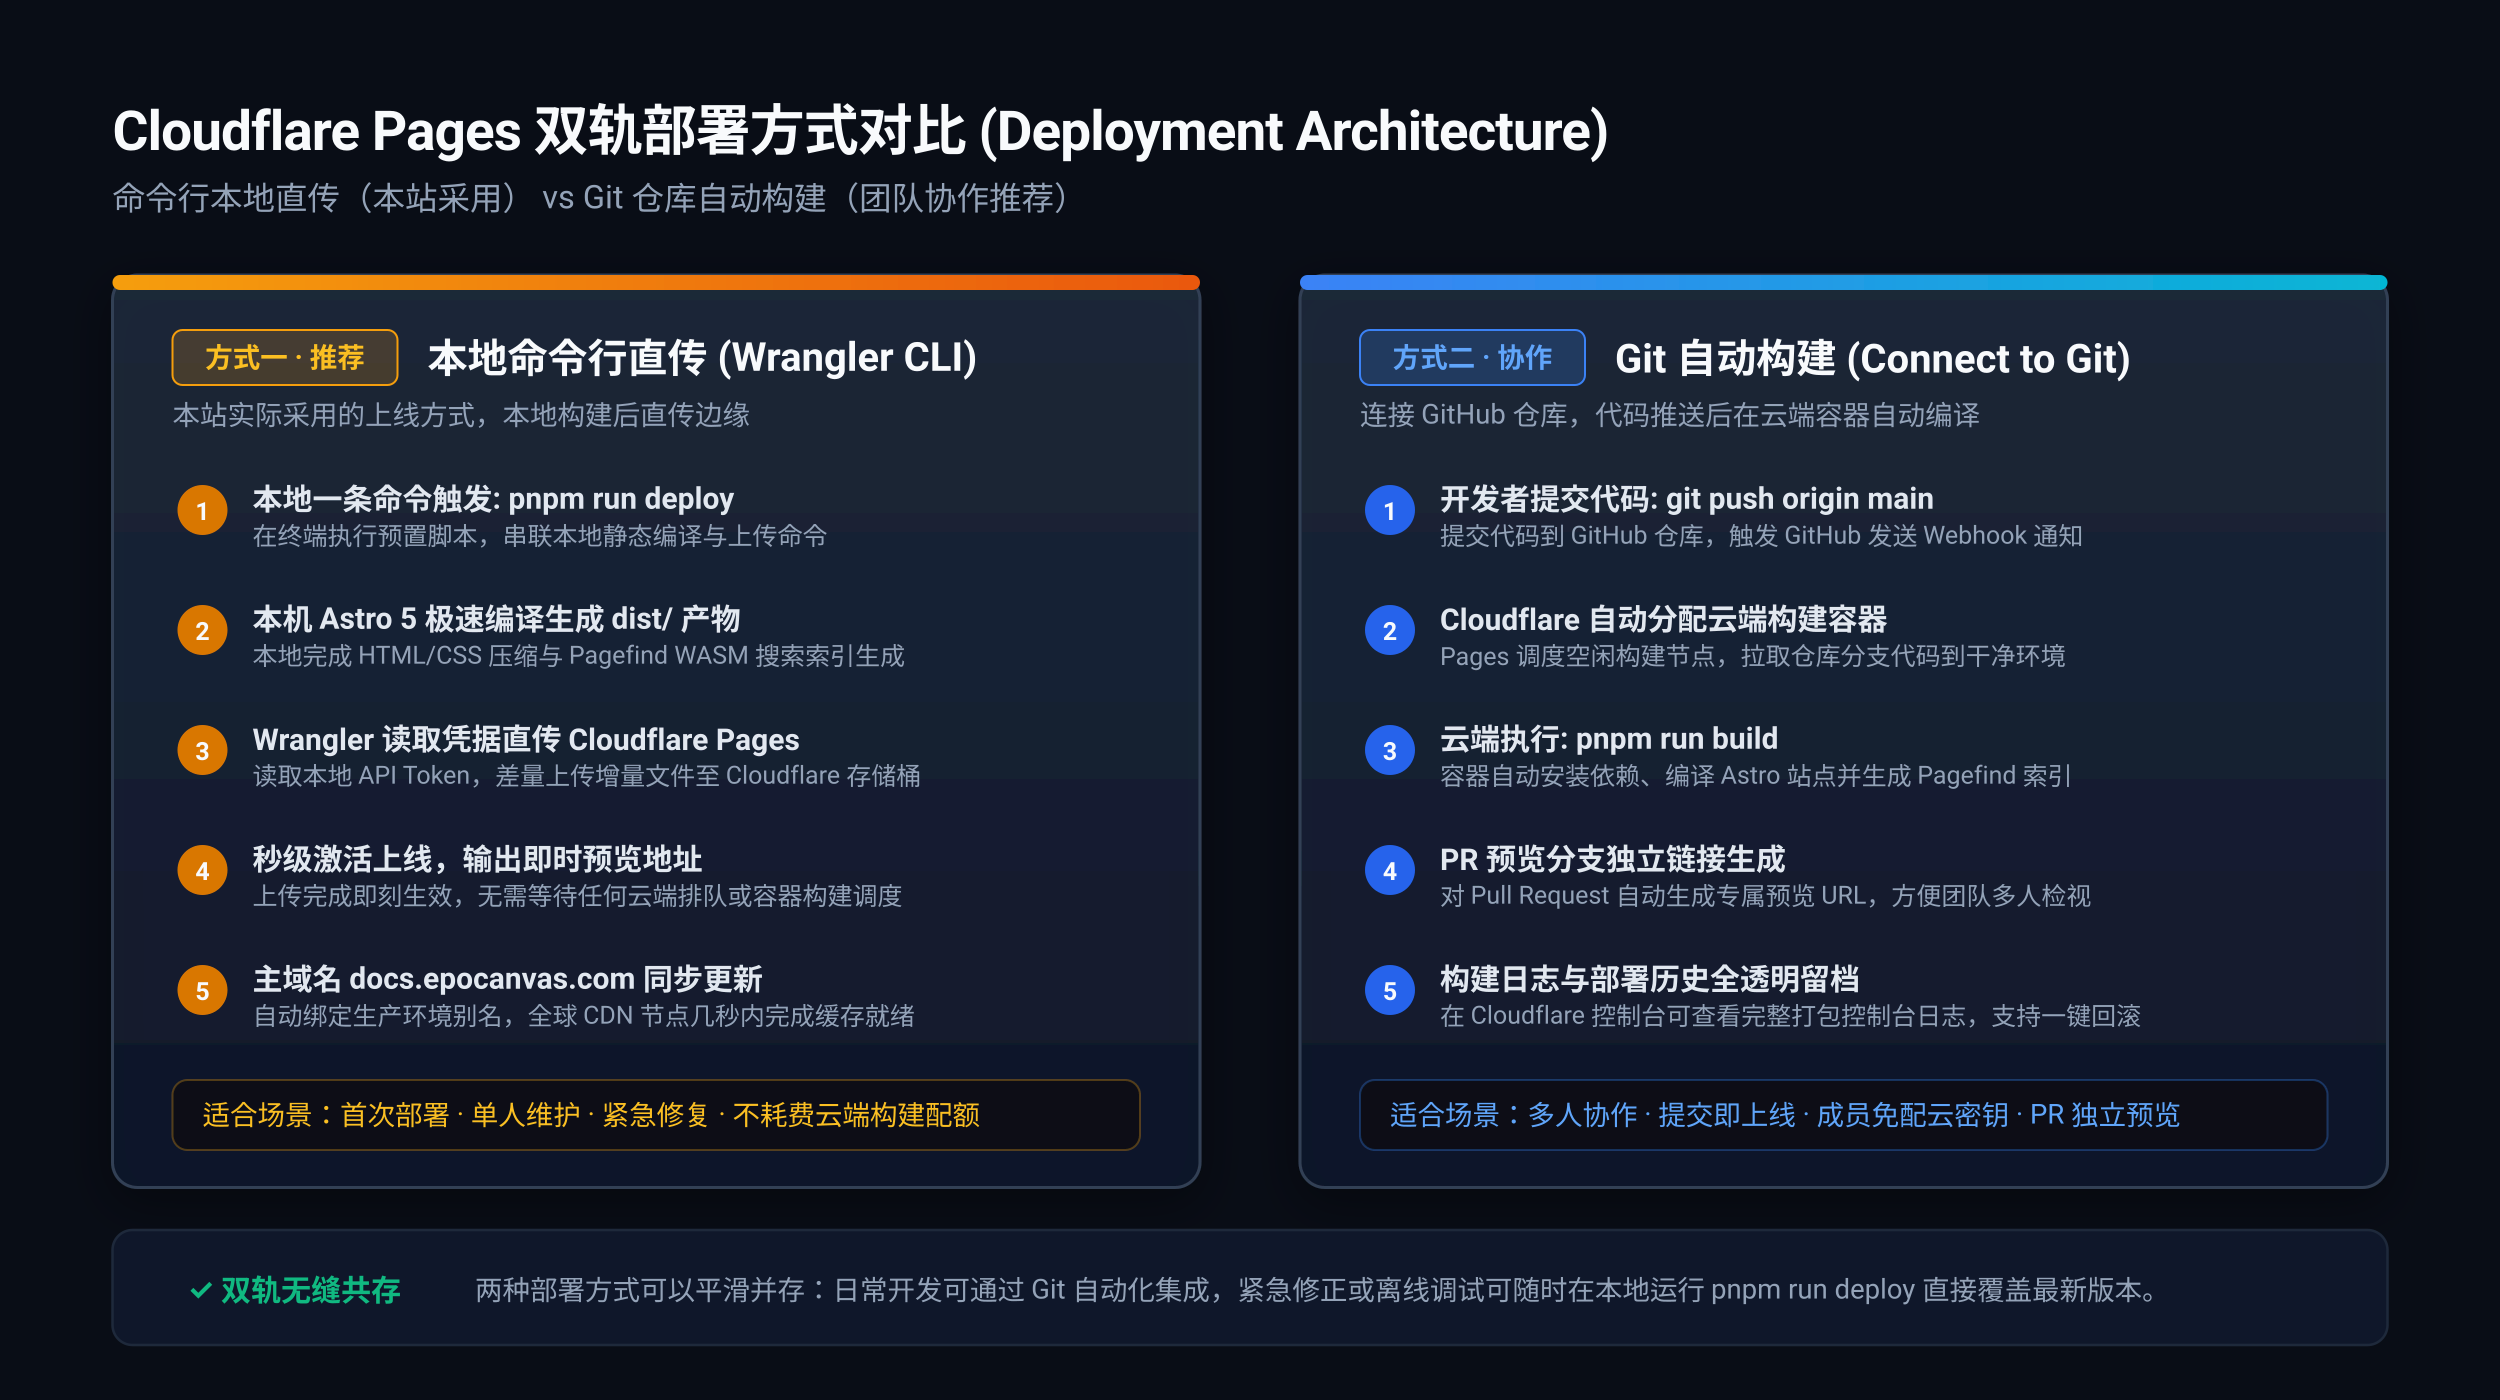
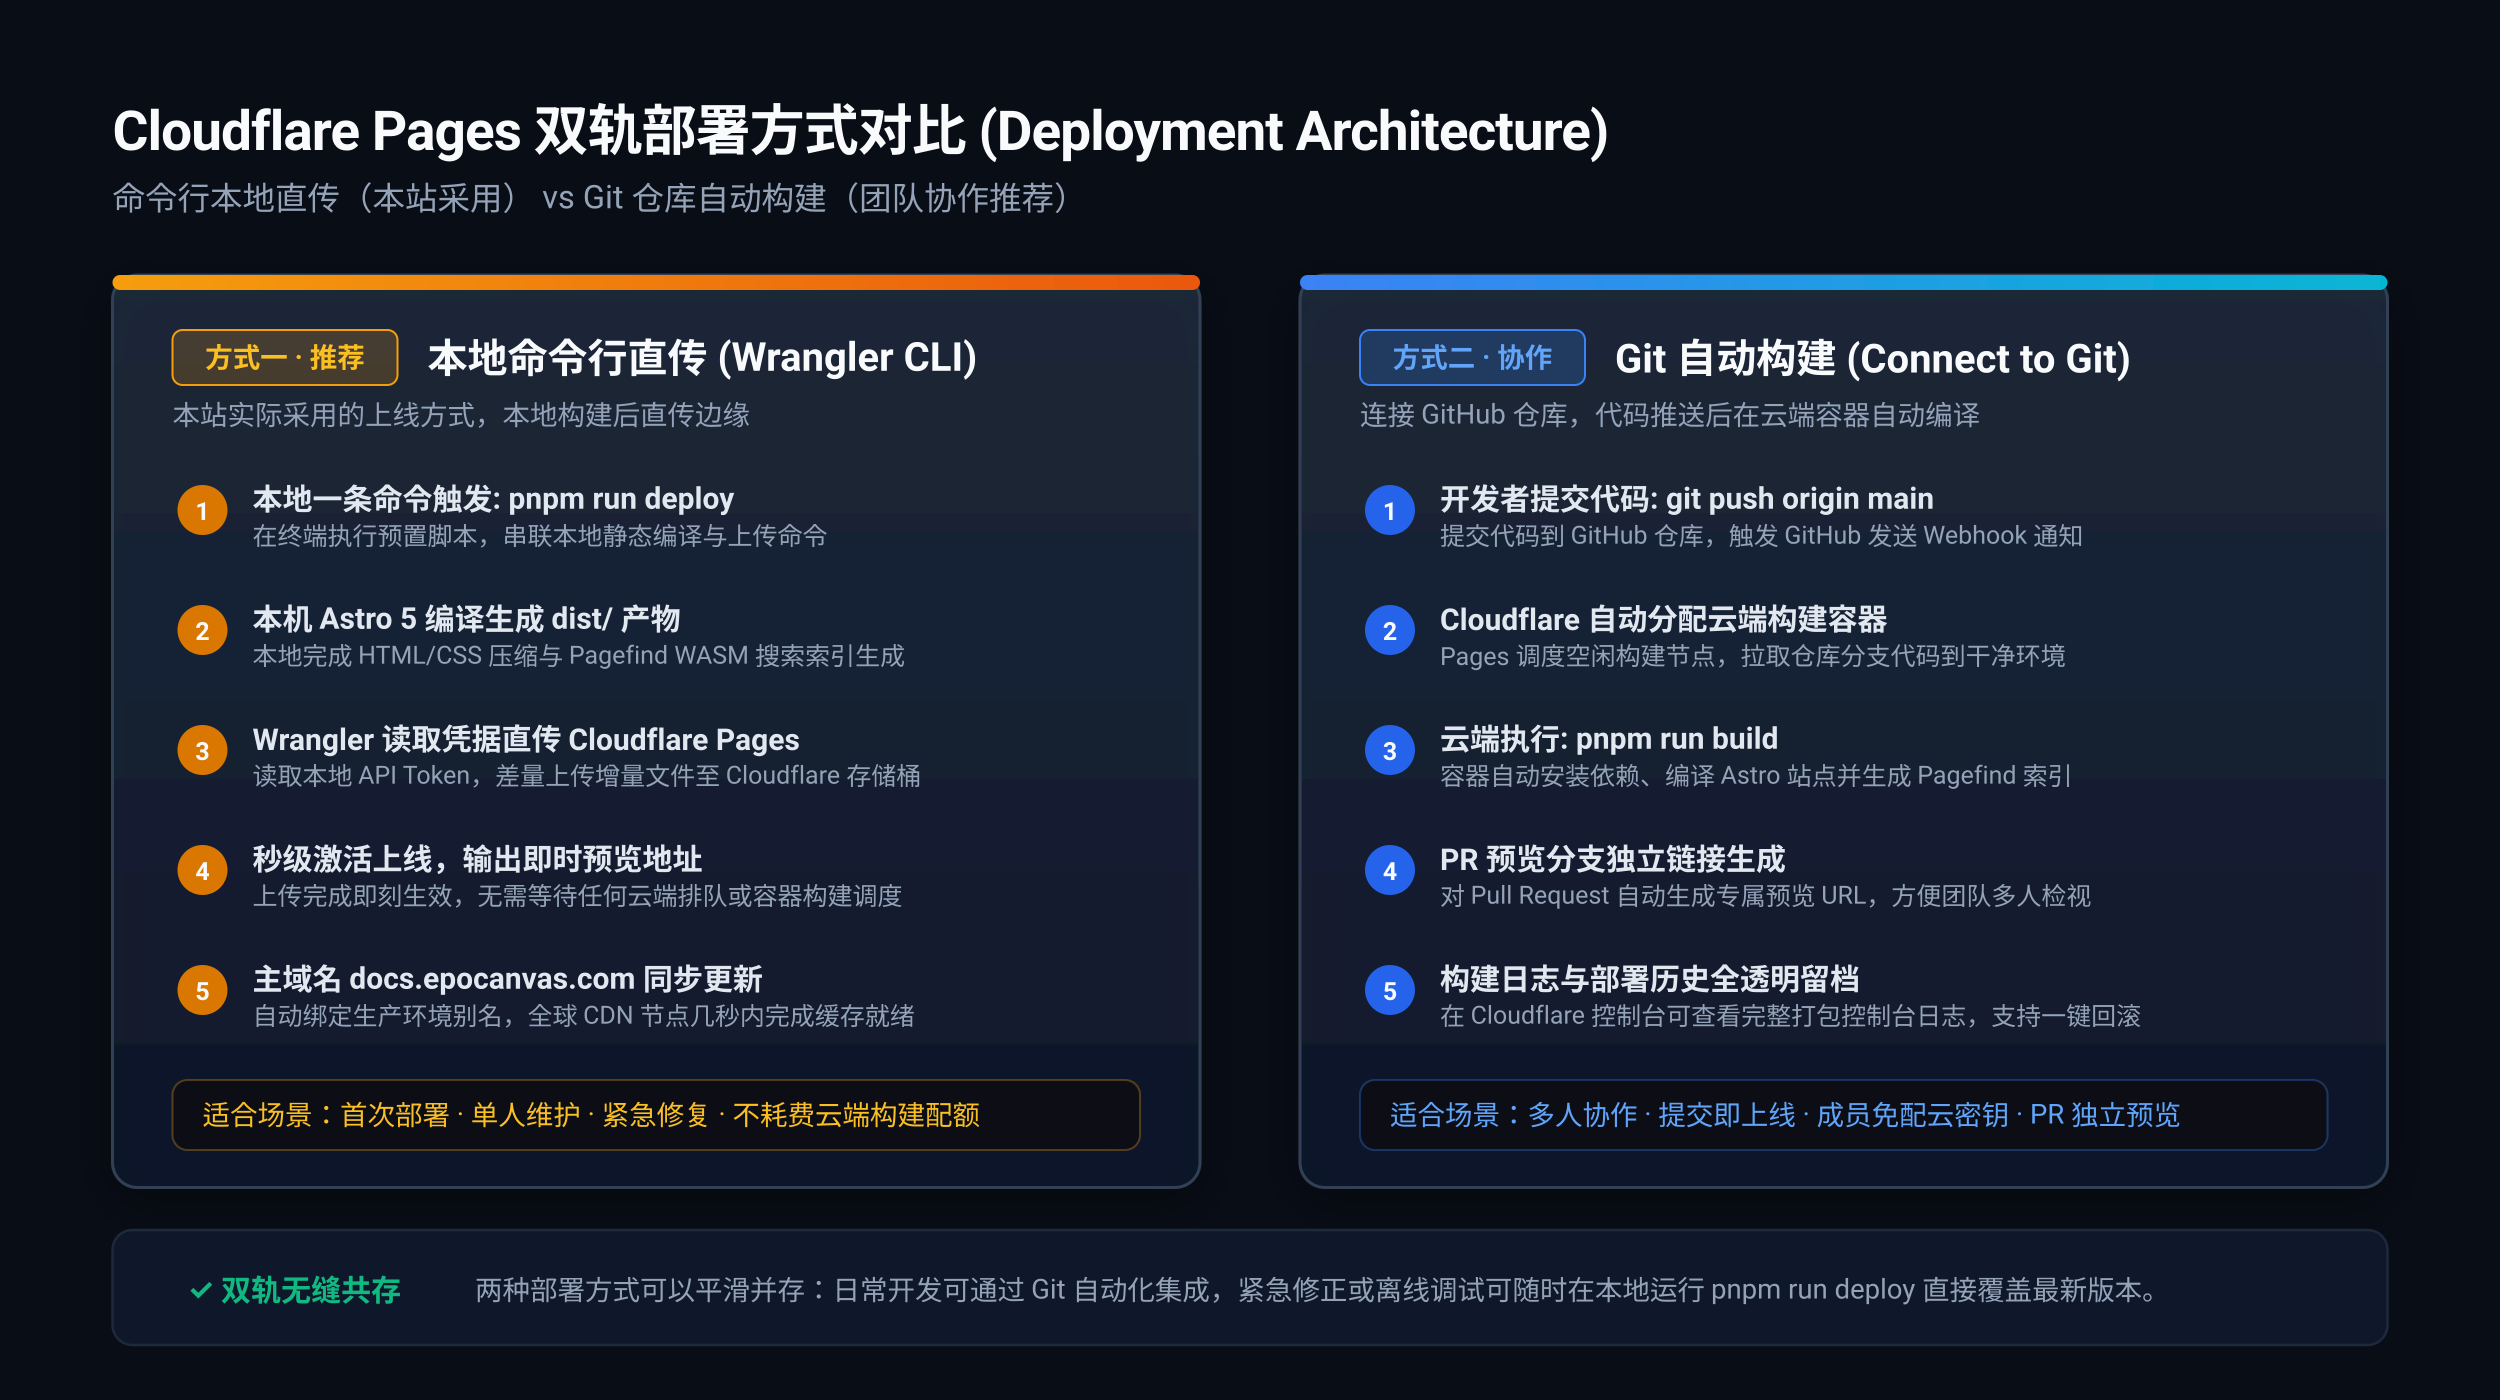
<svg xmlns="http://www.w3.org/2000/svg" viewBox="0 0 1000 560" width="100%" height="100%" style="background:#090d16; font-family:-apple-system,BlinkMacSystemFont,'Segoe UI',Roboto,Helvetica,Arial,sans-serif;">
  <defs>
    <linearGradient id="dc-card" x1="0%" y1="0%" x2="0%" y2="100%">
      <stop offset="0%" stop-color="#1e293b" stop-opacity="0.95" />
      <stop offset="100%" stop-color="#0f172a" stop-opacity="0.95" />
    </linearGradient>
    <linearGradient id="grad-amber-orange" x1="0%" y1="0%" x2="100%" y2="0%">
      <stop offset="0%" stop-color="#f59e0b" />
      <stop offset="100%" stop-color="#ea580c" />
    </linearGradient>
    <linearGradient id="grad-blue-cyan" x1="0%" y1="0%" x2="100%" y2="0%">
      <stop offset="0%" stop-color="#3b82f6" />
      <stop offset="100%" stop-color="#06b6d4" />
    </linearGradient>
    <filter id="dc-shadow" x="-5%" y="-5%" width="110%" height="110%">
      <feDropShadow dx="0" dy="6" stdDeviation="10" flood-color="#000000" flood-opacity="0.4" />
    </filter>
  </defs>
  <rect width="1000" height="560" fill="#090d16" />
  <g transform="translate(45, 36)">
    <text x="0" y="24" fill="#f8fafc" font-size="22" font-weight="700" letter-spacing="-0.4">Cloudflare Pages 双轨部署方式对比 (Deployment Architecture)</text>
    <text x="0" y="48" fill="#94a3b8" font-size="13">命令行本地直传（本站采用） vs Git 仓库自动构建（团队协作推荐）</text>
  </g>
  <g transform="translate(45, 110)" filter="url(#dc-shadow)">
    <rect width="435" height="365" rx="10" fill="url(#dc-card)" stroke="#334155" stroke-width="1.2" />
    <rect width="435" height="6" rx="3" fill="url(#grad-amber-orange)" />
    <g transform="translate(24, 22)">
      <rect width="90" height="22" rx="4" fill="#f59e0b" fill-opacity="0.2" stroke="#f59e0b" stroke-width="0.8" />
      <text x="45" y="15" fill="#fbbf24" font-size="11" font-weight="700" text-anchor="middle">方式一 · 推荐</text>
      <text x="102" y="17" fill="#f8fafc" font-size="16" font-weight="700">本地命令行直传 (Wrangler CLI)</text>
      <text x="0" y="38" fill="#94a3b8" font-size="11">本站实际采用的上线方式，本地构建后直传边缘</text>
    </g>
    <g transform="translate(24, 80)">
      <g transform="translate(0, 0)">
        <circle cx="12" cy="14" r="10" fill="#d97706" />
        <text x="12" y="18" fill="#f8fafc" font-size="10" font-weight="700" text-anchor="middle">1</text>
        <text x="32" y="14" fill="#e2e8f0" font-size="12" font-weight="600">本地一条命令触发: pnpm run deploy</text>
        <text x="32" y="28" fill="#94a3b8" font-size="10">在终端执行预置脚本，串联本地静态编译与上传命令</text>
      </g>
      <g transform="translate(0, 48)">
        <circle cx="12" cy="14" r="10" fill="#d97706" />
        <text x="12" y="18" fill="#f8fafc" font-size="10" font-weight="700" text-anchor="middle">2</text>
-         <text x="32" y="14" fill="#e2e8f0" font-size="12" font-weight="600">本机 Astro 5 极速编译生成 dist/ 产物</text>
+         <text x="32" y="14" fill="#e2e8f0" font-size="12" font-weight="600">本机 Astro 5 编译生成 dist/ 产物</text>
        <text x="32" y="28" fill="#94a3b8" font-size="10">本地完成 HTML/CSS 压缩与 Pagefind WASM 搜索索引生成</text>
      </g>
      <g transform="translate(0, 96)">
        <circle cx="12" cy="14" r="10" fill="#d97706" />
        <text x="12" y="18" fill="#f8fafc" font-size="10" font-weight="700" text-anchor="middle">3</text>
        <text x="32" y="14" fill="#e2e8f0" font-size="12" font-weight="600">Wrangler 读取凭据直传 Cloudflare Pages</text>
        <text x="32" y="28" fill="#94a3b8" font-size="10">读取本地 API Token，差量上传增量文件至 Cloudflare 存储桶</text>
      </g>
      <g transform="translate(0, 144)">
        <circle cx="12" cy="14" r="10" fill="#d97706" />
        <text x="12" y="18" fill="#f8fafc" font-size="10" font-weight="700" text-anchor="middle">4</text>
        <text x="32" y="14" fill="#e2e8f0" font-size="12" font-weight="600">秒级激活上线，输出即时预览地址</text>
        <text x="32" y="28" fill="#94a3b8" font-size="10">上传完成即刻生效，无需等待任何云端排队或容器构建调度</text>
      </g>
      <g transform="translate(0, 192)">
        <circle cx="12" cy="14" r="10" fill="#d97706" />
        <text x="12" y="18" fill="#f8fafc" font-size="10" font-weight="700" text-anchor="middle">5</text>
        <text x="32" y="14" fill="#e2e8f0" font-size="12" font-weight="600">主域名 docs.epocanvas.com 同步更新</text>
        <text x="32" y="28" fill="#94a3b8" font-size="10">自动绑定生产环境别名，全球 CDN 节点几秒内完成缓存就绪</text>
      </g>
    </g>
    <rect x="24" y="322" width="387" height="28" rx="6" fill="#0b0f19" stroke="#f59e0b" stroke-opacity="0.3" stroke-width="0.8" />
    <text x="36" y="340" fill="#fbbf24" font-size="11">适合场景：首次部署 · 单人维护 · 紧急修复 · 不耗费云端构建配额</text>
  </g>
  <g transform="translate(520, 110)" filter="url(#dc-shadow)">
    <rect width="435" height="365" rx="10" fill="url(#dc-card)" stroke="#334155" stroke-width="1.2" />
    <rect width="435" height="6" rx="3" fill="url(#grad-blue-cyan)" />
    <g transform="translate(24, 22)">
      <rect width="90" height="22" rx="4" fill="#3b82f6" fill-opacity="0.2" stroke="#3b82f6" stroke-width="0.8" />
      <text x="45" y="15" fill="#60a5fa" font-size="11" font-weight="700" text-anchor="middle">方式二 · 协作</text>
      <text x="102" y="17" fill="#f8fafc" font-size="16" font-weight="700">Git 自动构建 (Connect to Git)</text>
      <text x="0" y="38" fill="#94a3b8" font-size="11">连接 GitHub 仓库，代码推送后在云端容器自动编译</text>
    </g>
    <g transform="translate(24, 80)">
      <g transform="translate(0, 0)">
        <circle cx="12" cy="14" r="10" fill="#2563eb" />
        <text x="12" y="18" fill="#f8fafc" font-size="10" font-weight="700" text-anchor="middle">1</text>
        <text x="32" y="14" fill="#e2e8f0" font-size="12" font-weight="600">开发者提交代码: git push origin main</text>
        <text x="32" y="28" fill="#94a3b8" font-size="10">提交代码到 GitHub 仓库，触发 GitHub 发送 Webhook 通知</text>
      </g>
      <g transform="translate(0, 48)">
        <circle cx="12" cy="14" r="10" fill="#2563eb" />
        <text x="12" y="18" fill="#f8fafc" font-size="10" font-weight="700" text-anchor="middle">2</text>
        <text x="32" y="14" fill="#e2e8f0" font-size="12" font-weight="600">Cloudflare 自动分配云端构建容器</text>
        <text x="32" y="28" fill="#94a3b8" font-size="10">Pages 调度空闲构建节点，拉取仓库分支代码到干净环境</text>
      </g>
      <g transform="translate(0, 96)">
        <circle cx="12" cy="14" r="10" fill="#2563eb" />
        <text x="12" y="18" fill="#f8fafc" font-size="10" font-weight="700" text-anchor="middle">3</text>
        <text x="32" y="14" fill="#e2e8f0" font-size="12" font-weight="600">云端执行: pnpm run build</text>
        <text x="32" y="28" fill="#94a3b8" font-size="10">容器自动安装依赖、编译 Astro 站点并生成 Pagefind 索引</text>
      </g>
      <g transform="translate(0, 144)">
        <circle cx="12" cy="14" r="10" fill="#2563eb" />
        <text x="12" y="18" fill="#f8fafc" font-size="10" font-weight="700" text-anchor="middle">4</text>
        <text x="32" y="14" fill="#e2e8f0" font-size="12" font-weight="600">PR 预览分支独立链接生成</text>
        <text x="32" y="28" fill="#94a3b8" font-size="10">对 Pull Request 自动生成专属预览 URL，方便团队多人检视</text>
      </g>
      <g transform="translate(0, 192)">
        <circle cx="12" cy="14" r="10" fill="#2563eb" />
        <text x="12" y="18" fill="#f8fafc" font-size="10" font-weight="700" text-anchor="middle">5</text>
        <text x="32" y="14" fill="#e2e8f0" font-size="12" font-weight="600">构建日志与部署历史全透明留档</text>
        <text x="32" y="28" fill="#94a3b8" font-size="10">在 Cloudflare 控制台可查看完整打包控制台日志，支持一键回滚</text>
      </g>
    </g>
    <rect x="24" y="322" width="387" height="28" rx="6" fill="#0b0f19" stroke="#3b82f6" stroke-opacity="0.3" stroke-width="0.8" />
    <text x="36" y="340" fill="#60a5fa" font-size="11">适合场景：多人协作 · 提交即上线 · 成员免配云密钥 · PR 独立预览</text>
  </g>
  <g transform="translate(45, 492)">
    <rect width="910" height="46" rx="8" fill="#0f172a" stroke="#1e293b" stroke-width="1" />
    <text x="30" y="28" fill="#10b981" font-size="12" font-weight="700">✓ 双轨无缝共存</text>
    <text x="145" y="28" fill="#94a3b8" font-size="11">两种部署方式可以平滑并存：日常开发可通过 Git 自动化集成，紧急修正或离线调试可随时在本地运行 pnpm run deploy 直接覆盖最新版本。</text>
  </g>
</svg>
